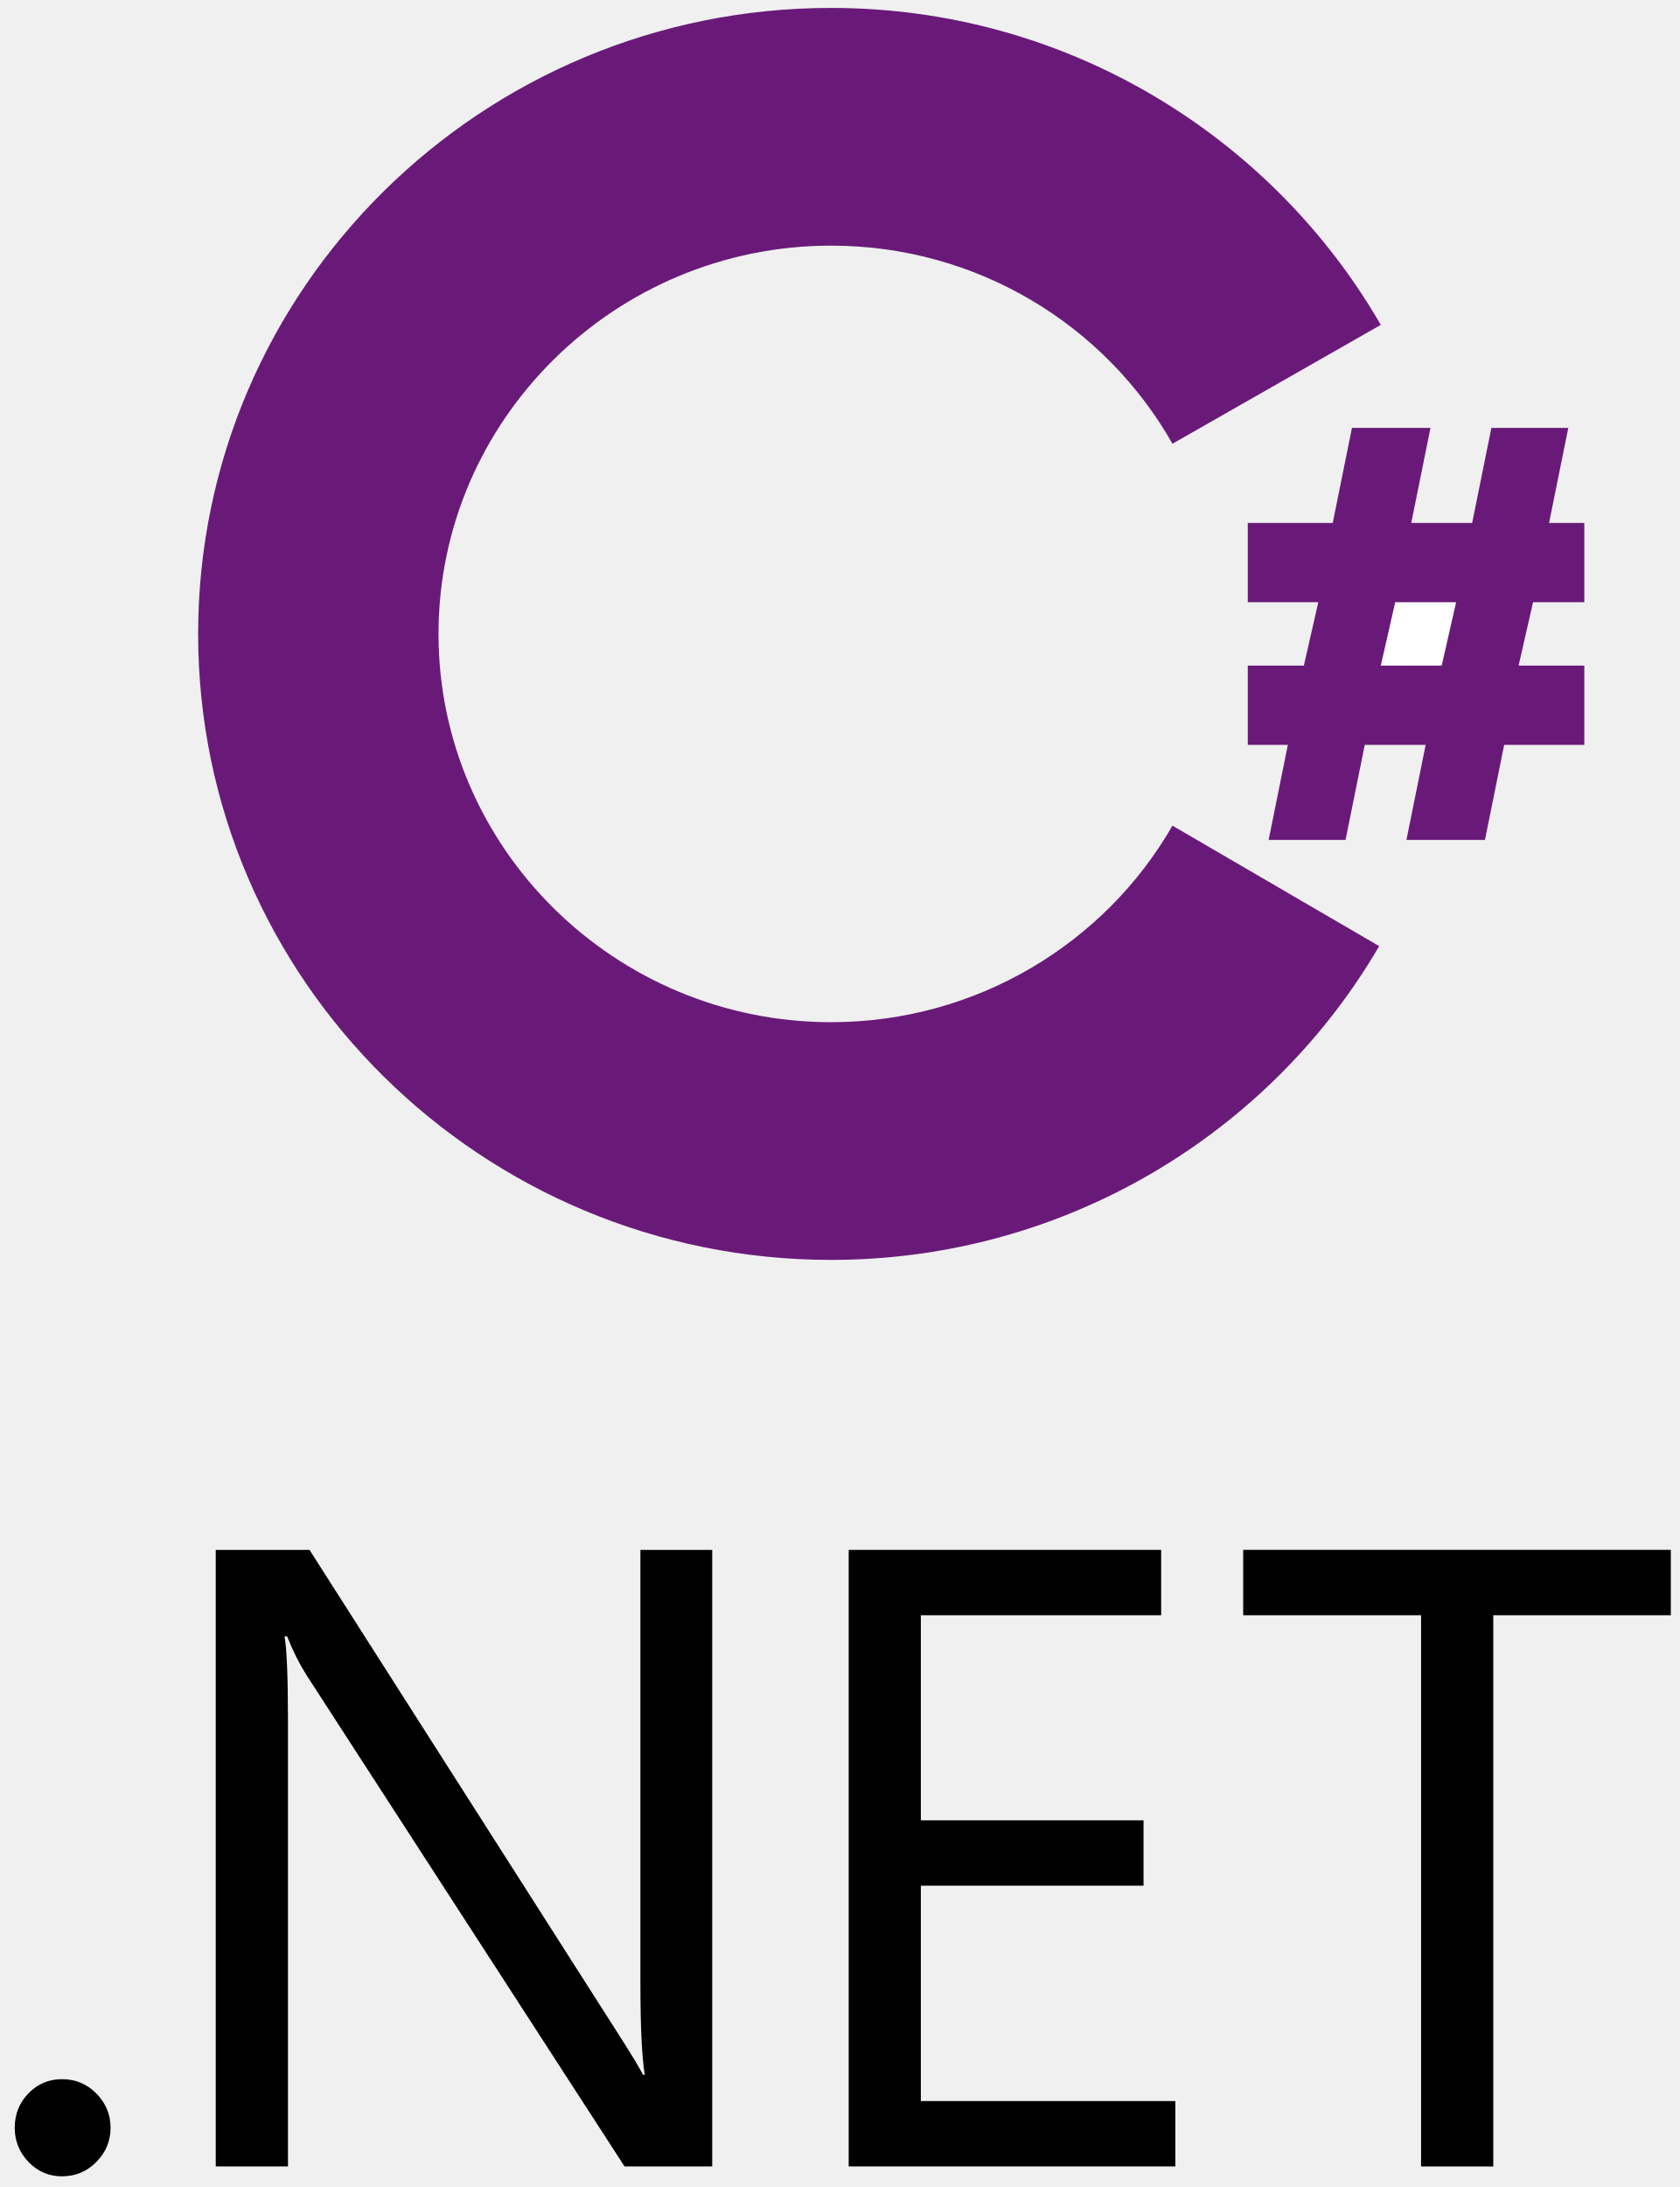
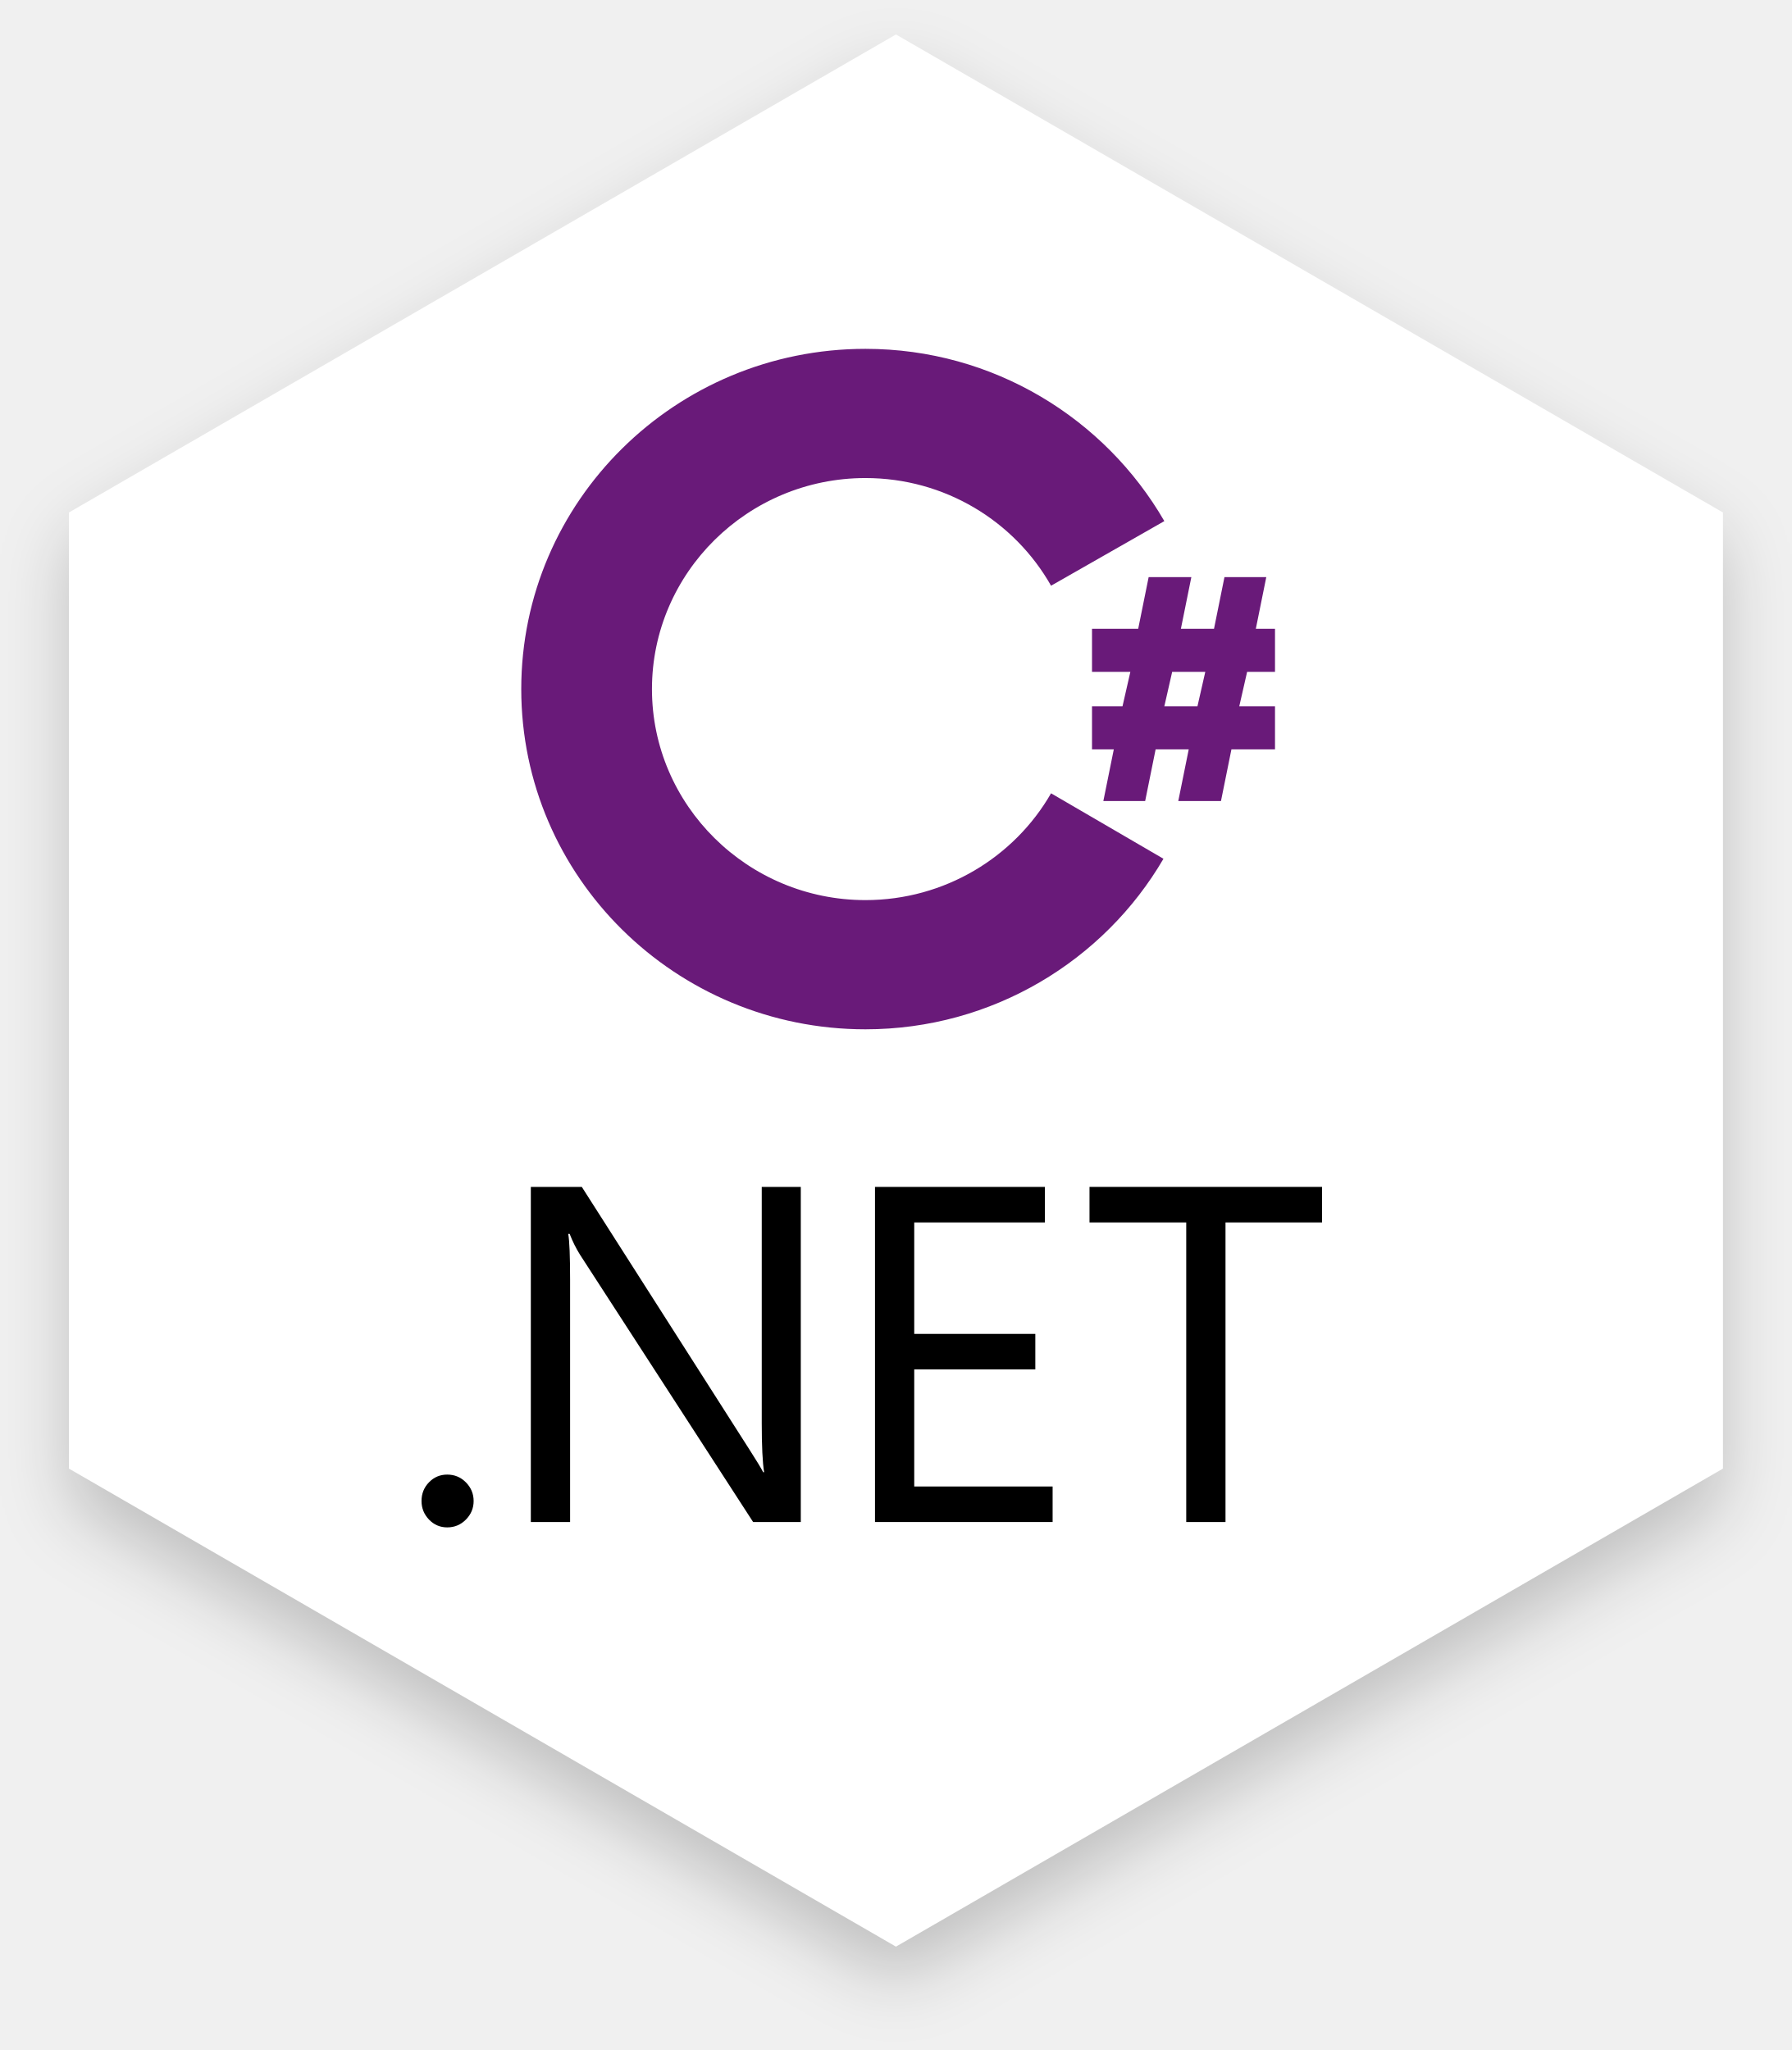
- <svg xmlns="http://www.w3.org/2000/svg" width="53px" height="69px" viewBox="0 0 53 69" version="1.1">
-   <g id="Page-1" stroke="none" stroke-width="1" fill="none" fill-rule="evenodd">
-     <g id="c_sharp_net" fill-rule="nonzero">
-       <g id="Group" transform="translate(6, 0)">
-         <polygon id="Shape" fill="#691A79" points="43.494 13.5 41.067 13.5 40.46 16.5 38.538 16.5 39.145 13.5 36.667 13.5 36.06 16.5 33.379 16.5 33.379 19 35.605 19 35.149 21 33.379 21 33.379 23.5 34.644 23.5 34.037 26.5 36.464 26.5 37.071 23.5 38.993 23.5 38.386 26.5 40.864 26.5 41.471 23.5 44 23.5 44 21 41.926 21 42.382 19 44 19 44 16.5 42.887 16.5" />
-         <polygon id="Shape" fill="#FFFFFF" points="39.499 21 37.577 21 38.032 19 39.954 19" />
-         <path d="M20.23,32.25 C13.402,32.25 7.839,26.75 7.839,20 C7.839,13.25 13.402,7.75 20.23,7.75 C24.832,7.75 28.878,10.25 31.002,14 L37.577,10.25 C34.138,4.3 27.664,0.25 20.23,0.25 C9.205,0.25 0.253,9.1 0.253,20 C0.253,30.9 9.205,39.75 20.23,39.75 C27.614,39.75 34.087,35.75 37.526,29.85 L31.002,26.05 C28.878,29.75 24.832,32.25 20.23,32.25 Z" id="Shape" fill="#691A79" />
-       </g>
-       <g id="Group" transform="translate(0, 48)" fill="#000000">
-         <path d="M3.489,19.131 C3.489,19.547 3.341,19.905 3.042,20.209 C2.744,20.511 2.381,20.663 1.956,20.663 C1.541,20.663 1.188,20.511 0.898,20.209 C0.609,19.905 0.465,19.547 0.465,19.131 C0.465,18.704 0.609,18.343 0.898,18.046 C1.188,17.746 1.542,17.598 1.956,17.598 C2.381,17.598 2.744,17.748 3.042,18.051 C3.341,18.355 3.489,18.715 3.489,19.131 Z M22.477,20.351 L19.71,20.351 L9.671,4.847 C9.437,4.474 9.234,4.069 9.062,3.626 L8.98,3.626 C9.052,4.042 9.088,4.933 9.088,6.298 L9.088,20.351 L6.809,20.351 L6.809,0.899 L9.768,0.899 L19.506,16.16 C19.894,16.765 20.16,17.199 20.294,17.46 L20.348,17.46 C20.258,16.901 20.211,15.947 20.211,14.6 L20.211,0.9 L22.477,0.9 L22.477,20.351 L22.477,20.351 Z" id="Shape" />
-         <polygon id="Shape" points="37.093 20.351 26.784 20.351 26.784 0.899 36.645 0.899 36.645 2.961 29.061 2.961 29.061 9.431 36.089 9.431 36.089 11.493 29.061 11.493 29.061 18.289 37.093 18.289" />
-         <polygon id="Shape" points="52.73 2.961 47.127 2.961 47.127 20.352 44.848 20.352 44.848 2.961 39.234 2.961 39.234 0.898 52.73 0.898" />
-       </g>
+ <svg xmlns="http://www.w3.org/2000/svg" xmlns:xlink="http://www.w3.org/1999/xlink" width="104" height="119" viewBox="0 0 104 119">
+   <defs>
+     <polygon id="c_net-b" points="48 0 96 27.75 96 83.25 48 111 0 83.25 0 27.75" />
+     <filter id="c_net-a" width="200%" height="200%" x="-50%" y="-50%" filterUnits="objectBoundingBox">
+       <feOffset dy="2" in="SourceAlpha" result="shadowOffsetOuter1" />
+       <feGaussianBlur in="shadowOffsetOuter1" result="shadowBlurOuter1" stdDeviation="2" />
+       <feColorMatrix in="shadowBlurOuter1" values="0 0 0 0 0   0 0 0 0 0   0 0 0 0 0  0 0 0 0.2 0" />
+     </filter>
+   </defs>
+   <g fill="none" fill-rule="evenodd" transform="translate(4 2)">
+     <use fill="#000" filter="url(#c_net-a)" xlink:href="#c_net-b" />
+     <use fill="#FFF" xlink:href="#c_net-b" />
+     <g transform="translate(26 18)">
+       <polygon fill="#691A79" points="43.494 13.5 41.067 13.5 40.46 16.5 38.538 16.5 39.145 13.5 36.667 13.5 36.06 16.5 33.379 16.5 33.379 19 35.605 19 35.149 21 33.379 21 33.379 23.5 34.644 23.5 34.037 26.5 36.464 26.5 37.071 23.5 38.993 23.5 38.386 26.5 40.864 26.5 41.471 23.5 44 23.5 44 21 41.926 21 42.382 19 44 19 44 16.5 42.887 16.5 43.494 13.5" />
+       <polygon fill="#FFF" points="39.499 21 37.577 21 38.032 19 39.954 19" />
+       <path fill="#691A79" d="M20.23,32.25 C13.402,32.25 7.839,26.75 7.839,20 C7.839,13.25 13.402,7.75 20.23,7.75 C24.832,7.75 28.878,10.25 31.002,14 L37.577,10.25 C34.138,4.3 27.664,0.25 20.23,0.25 C9.205,0.25 0.253,9.1 0.253,20 C0.253,30.9 9.205,39.75 20.23,39.75 C27.614,39.75 34.087,35.75 37.526,29.85 L31.002,26.05 C28.878,29.75 24.832,32.25 20.23,32.25 L20.23,32.25 Z" />
+     </g>
+     <g fill="#000" fill-rule="nonzero" transform="translate(20 66)">
+       <path d="M3.489 19.131C3.489 19.547 3.341 19.905 3.042 20.209 2.744 20.511 2.381 20.663 1.956 20.663 1.541 20.663 1.188 20.511.898 20.209.609 19.905.465 19.547.465 19.131.465 18.704.609 18.343.898 18.046 1.188 17.746 1.542 17.598 1.956 17.598 2.381 17.598 2.744 17.748 3.042 18.051 3.341 18.355 3.489 18.715 3.489 19.131M22.477 20.351L19.71 20.351 9.671 4.847C9.437 4.474 9.234 4.069 9.062 3.626L8.98 3.626C9.052 4.042 9.088 4.933 9.088 6.298L9.088 20.351 6.809 20.351 6.809.899 9.768.899 19.506 16.16C19.894 16.765 20.16 17.199 20.294 17.46L20.348 17.46C20.258 16.901 20.211 15.947 20.211 14.6L20.211.9 22.477.9 22.477 20.351 22.477 20.351 22.477 20.351z" />
+       <polygon points="37.093 20.351 26.784 20.351 26.784 .899 36.645 .899 36.645 2.961 29.061 2.961 29.061 9.431 36.089 9.431 36.089 11.493 29.061 11.493 29.061 18.289 37.093 18.289" />
+       <polygon points="52.73 2.961 47.127 2.961 47.127 20.352 44.848 20.352 44.848 2.961 39.234 2.961 39.234 .898 52.73 .898 52.73 2.961" />
    </g>
  </g>
</svg>
